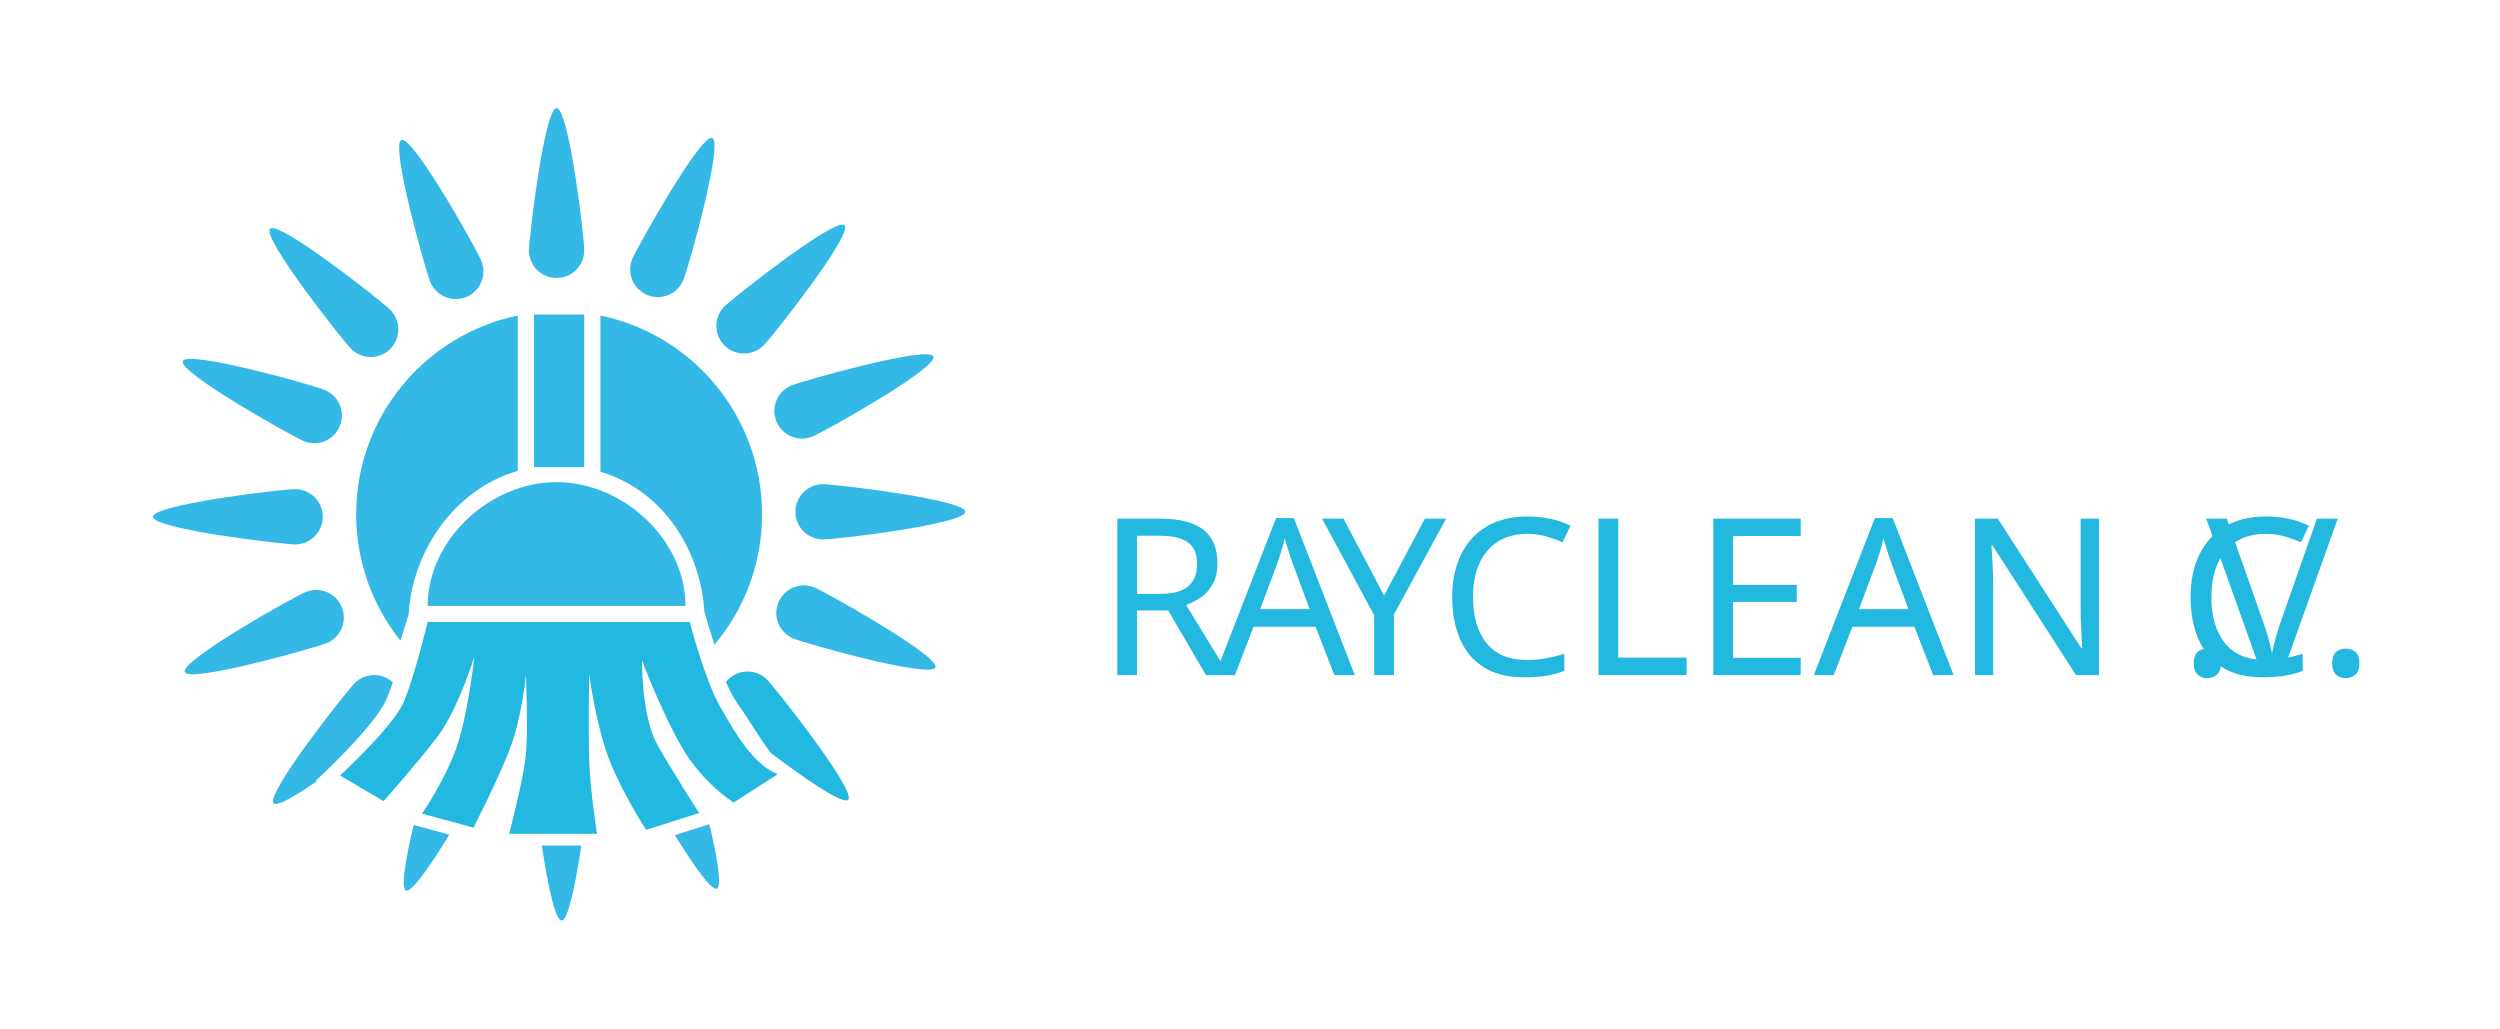
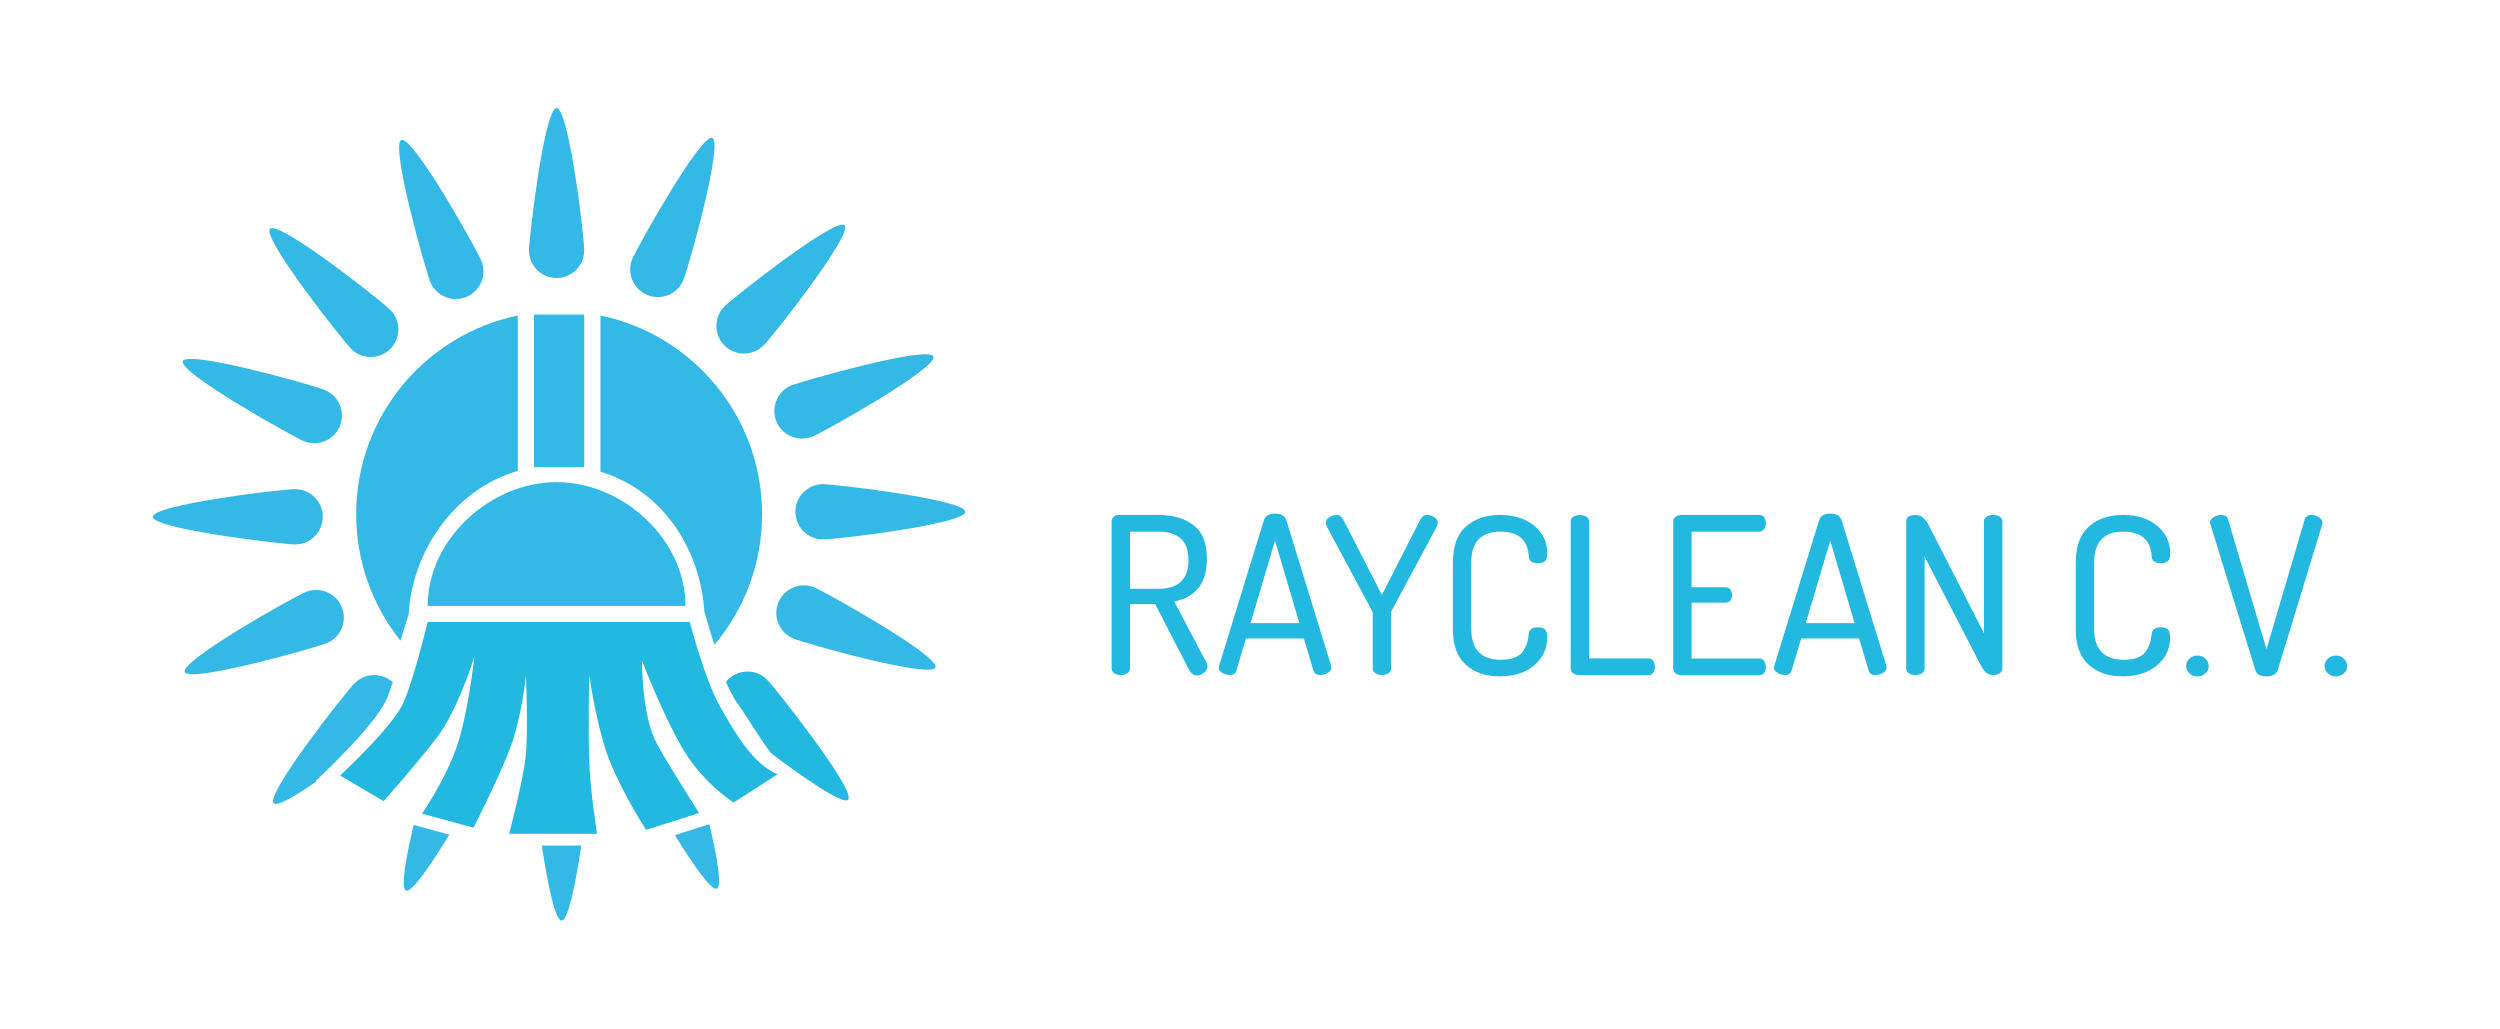
<svg xmlns="http://www.w3.org/2000/svg" id="Horizontaal" viewBox="0 0 712.09 292.97">
  <defs>
    <style>
      .cls-1 {
        fill: #34b8e6;
      }

-       .cls-2, .cls-3 {
+       .cls-2 {
        fill: #23b8df;
-       }
- 
-       .cls-3 {
-         font-family: Dosis-Medium, Dosis;
-         font-size: 62.39px;
-         font-weight: 500;
-       }
- 
-       .cls-4 {
-         letter-spacing: -.06em;
-       }
- 
-       .cls-5 {
-         letter-spacing: -.05em;
-       }
- 
-       .cls-6 {
-         letter-spacing: -.05em;
-       }
- 
-       .cls-7 {
-         letter-spacing: -.01em;
      }
    </style>
  </defs>
  <g id="Logo">
    <path id="Borstel_bolvorm" data-name="Borstel bolvorm" class="cls-1" d="M158.54,137.33c-18.93,0-36.72,16.34-36.72,35.27h73.43c0-18.93-17.79-35.27-36.72-35.27Z" />
    <rect id="Borstelsteel" class="cls-1" x="152.1" y="89.59" width="14.31" height="43.47" />
    <g id="Borstel">
      <path class="cls-2" d="M196.45,177.12s4.3,16.48,8.6,24.04c4.52,7.95,9.36,16.37,16.44,19.39l-12.52,8.03s-9.02-5.56-14.98-16.13-11.13-24.32-11.13-24.32c0,0-.16,15.74,4.29,23.84,3.31,6.02,11.97,19.61,11.97,19.61l-15.07,4.79s-6.28-9.54-10.25-19.31c-3.97-9.77-5.97-25.03-5.97-25.03,0,0-.33,15.35,0,24.6s2.23,20.86,2.23,20.86h-25.03s3.89-14.78,4.69-21.85c.79-7.07.08-23.34.08-23.34,0,0-1.11,12.22-4.77,21.52-3.6,9.17-10.17,21.93-10.17,21.93l-14.66-4s6.31-9.03,9.73-18.57,5.17-26.07,5.17-26.07c0,0-4.69,15.1-10.49,22.73-5.8,7.63-15.34,18.36-15.34,18.36l-12.4-7.31s15.11-13.91,18.12-20.9,6.83-22.85,6.83-22.85h74.62Z" />
    </g>
    <path id="Zon_Rechts" data-name="Zon Rechts" class="cls-1" d="M116.42,174.87c.98-17.65,12.85-35.48,31.06-40.74v-44.25c-26.28,5.44-46.03,28.72-46.03,56.61,0,13.62,4.73,26.12,12.61,36,1.15-3.62,2.05-6.58,2.37-7.62Z" />
    <path id="Zon_Links" data-name="Zon Links" class="cls-1" d="M200.65,174.46h.08s1.07,4.08,2.77,9.19c8.46-10.05,13.56-23.01,13.56-37.17,0-27.89-19.75-51.17-46.03-56.61v44.49c18.27,5.49,28.62,22.82,29.62,40.09Z" />
    <g id="Straaltjes">
      <path id="Straaltje" class="cls-1" d="M158.54,30.78c-3.52,0-7.87,37.29-7.87,40.53,0,4.35,3.52,7.87,7.87,7.87s7.87-3.52,7.87-7.87c0-4.08-4.41-40.53-7.87-40.53Z" />
      <path id="Straaltje-2" data-name="Straaltje" class="cls-1" d="M114.32,39.86c-3.25,1.35,7,37.46,8.24,40.46,1.66,4.01,6.27,5.92,10.28,4.26,4.01-1.66,5.92-6.27,4.26-10.28-1.56-3.77-19.58-35.76-22.78-34.43Z" />
      <path id="Straaltje-3" data-name="Straaltje" class="cls-1" d="M76.93,65.17c-2.49,2.49,20.81,31.93,23.1,34.22,3.07,3.07,8.05,3.07,11.13,0,3.07-3.07,3.07-8.05,0-11.13-2.88-2.88-31.78-25.54-34.22-23.1Z" />
      <path id="Straaltje-4" data-name="Straaltje" class="cls-1" d="M52.08,102.86c-1.35,3.25,31.44,21.54,34.43,22.78,4.01,1.66,8.62-.24,10.28-4.26,1.66-4.01-.24-8.62-4.26-10.28-3.77-1.56-39.13-11.44-40.46-8.24Z" />
      <path id="Straaltje-5" data-name="Straaltje" class="cls-1" d="M43.54,147.2c0,3.52,37.29,7.87,40.53,7.87,4.35,0,7.87-3.52,7.87-7.87,0-4.35-3.52-7.87-7.87-7.87-4.08,0-40.53,4.41-40.53,7.87Z" />
      <path id="Straaltje-6" data-name="Straaltje" class="cls-1" d="M52.62,191.42c1.35,3.25,37.46-7,40.46-8.24,4.01-1.66,5.92-6.27,4.26-10.28s-6.27-5.92-10.28-4.26c-3.77,1.56-35.76,19.58-34.43,22.78Z" />
      <path id="Straaltje-7" data-name="Straaltje" class="cls-1" d="M266.43,190.11c1.35-3.25-31.44-21.54-34.43-22.78-4.01-1.66-8.62.24-10.28,4.26s.24,8.62,4.26,10.28c3.77,1.56,39.13,11.44,40.46,8.24Z" />
      <path id="Straaltje-8" data-name="Straaltje" class="cls-1" d="M274.96,145.78c0-3.52-37.29-7.87-40.53-7.87-4.35,0-7.87,3.52-7.87,7.87s3.52,7.87,7.87,7.87c4.08,0,40.53-4.41,40.53-7.87Z" />
      <path id="Straaltje-9" data-name="Straaltje" class="cls-1" d="M265.88,101.55c-1.35-3.25-37.46,7-40.46,8.24-4.01,1.66-5.92,6.27-4.26,10.28s6.27,5.92,10.28,4.26c3.77-1.56,35.76-19.58,34.43-22.78Z" />
      <path id="Straaltje-10" data-name="Straaltje" class="cls-1" d="M240.57,64.17c-2.49-2.49-31.93,20.81-34.22,23.1-3.07,3.07-3.07,8.05,0,11.13,3.07,3.07,8.05,3.07,11.13,0,2.88-2.88,25.54-31.78,23.1-34.22Z" />
      <path id="Straaltje-11" data-name="Straaltje" class="cls-1" d="M202.88,39.31c-3.25-1.35-21.54,31.44-22.78,34.43-1.66,4.01.24,8.62,4.26,10.28,4.01,1.66,8.62-.24,10.28-4.26,1.56-3.77,11.44-39.13,8.24-40.46Z" />
      <path class="cls-1" d="M89.96,222.38s16.79-15.45,20.14-23.22c.58-1.35,1.19-3.01,1.8-4.81-3.09-2.82-7.88-2.75-10.86.24-2.88,2.88-25.54,31.78-23.1,34.22.99.99,6.2-2.08,12.28-6.28l-.26-.15Z" />
      <path class="cls-1" d="M117.82,234.97c-2.19,9.25-3.75,18.04-2.19,18.69,1.65.68,7.15-7.39,12.34-15.92l-10.15-2.77Z" />
      <path class="cls-1" d="M154.33,240.83c1.58,10.52,3.75,21.37,5.64,21.37s4.04-10.86,5.61-21.37h-11.24Z" />
      <path class="cls-1" d="M192.23,237.87c5.09,8.28,10.37,15.9,11.96,15.24,1.55-.64.02-9.24-2.14-18.36l-9.82,3.12Z" />
      <path class="cls-2" d="M218.48,193.58c-3.07-3.07-8.05-3.07-11.13,0-.2.2-.39.42-.57.64,1.03,2.39,2.15,4.58,3.36,6.26,3.21,4.48,6.14,9.76,9.53,14.1,9.23,6.97,20.43,14.71,21.91,13.23,2.49-2.49-20.81-31.93-23.1-34.22Z" />
    </g>
-     <text class="cls-3" transform="translate(312.2 192.29)">
-       <tspan x="0" y="0">R</tspan>
-       <tspan class="cls-4" x="33.88" y="0">A</tspan>
-       <tspan class="cls-7" x="64.38" y="0">Y</tspan>
-       <tspan x="97.63" y="0">CLEAN C</tspan>
-       <tspan class="cls-6" x="308.18" y="0">.</tspan>
-       <tspan class="cls-5" x="316.23" y="0">V</tspan>
-       <tspan x="347.61" y="0">.</tspan>
-     </text>
+     <g>
+       <path class="cls-2" d="M316.63,190.41v-41.92c0-.5.18-.91.53-1.25.35-.33.8-.52,1.34-.56h11.42c4.16,0,7.51.97,10.04,2.9,2.54,1.93,3.81,5.13,3.81,9.58,0,6.86-3.1,10.92-9.3,12.17l9.23,17.53c.17.29.25.58.25.87,0,.67-.33,1.28-1,1.84-.67.56-1.37.84-2.12.84-.87,0-1.66-.69-2.37-2.06l-9.42-18.28h-7.17v18.34c0,.58-.26,1.04-.78,1.37-.52.33-1.13.5-1.84.5s-1.32-.17-1.84-.5c-.52-.33-.78-.79-.78-1.37ZM321.87,167.71h8.05c5.74,0,8.61-2.72,8.61-8.17s-2.87-8.11-8.61-8.11h-8.05v16.28Z" />
+       <path class="cls-2" d="M347.13,190.1c0-.08.04-.25.12-.5l12.77-41.47c.37-1.21,1.43-1.82,3.18-1.82s2.81.61,3.18,1.83l12.81,41.63c0,.08,0,.16.03.23.02.08.03.14.03.17,0,.55-.34,1.04-1.03,1.46-.69.43-1.42.64-2.21.64-1,0-1.62-.39-1.87-1.18l-2.75-9.24h-16.51l-2.74,9.21c-.25.81-.88,1.21-1.9,1.21-.73,0-1.44-.21-2.11-.62-.67-.42-1.01-.94-1.01-1.56ZM356.19,177.5h13.92l-6.94-23.5-6.98,23.5Z" />
+       <path class="cls-2" d="M377.64,148.86c0-.62.34-1.14,1.03-1.56.69-.42,1.38-.62,2.09-.62.75,0,1.37.46,1.87,1.37l10.98,21.4,10.92-21.4c.5-.92,1.12-1.37,1.87-1.37s1.46.21,2.12.62c.67.42,1,.94,1,1.56,0,.33-.08.69-.25,1.06l-12.91,24.08c-.08.12-.12.33-.12.62v15.78c0,.58-.26,1.04-.78,1.37-.52.33-1.13.5-1.84.5s-1.32-.17-1.84-.5c-.52-.33-.78-.79-.78-1.37v-15.78c0-.21-.06-.42-.19-.62l-12.91-24.08c-.17-.37-.25-.73-.25-1.06Z" />
+       <path class="cls-2" d="M413.83,179.06v-18.78c0-4.66,1.24-8.09,3.71-10.29,2.47-2.2,5.71-3.31,9.7-3.31s7.34,1.03,9.79,3.09c2.45,2.06,3.68,4.65,3.68,7.77,0,1.12-.21,1.88-.62,2.28-.42.4-1.08.59-2,.59-1.66,0-2.54-.6-2.62-1.81-.25-4.78-2.95-7.17-8.11-7.17-5.53,0-8.3,2.95-8.3,8.86v18.78c0,5.91,2.83,8.86,8.48,8.86,1.62,0,2.97-.23,4.05-.69,1.08-.46,1.88-1.12,2.4-2,.52-.87.86-1.62,1.03-2.25.17-.62.31-1.46.44-2.5.12-1.21,1-1.81,2.62-1.81.92,0,1.58.21,2,.62.42.42.62,1.19.62,2.31,0,3.16-1.24,5.79-3.71,7.89-2.47,2.1-5.75,3.15-9.83,3.15s-7.17-1.1-9.64-3.31c-2.48-2.2-3.71-5.64-3.71-10.29Z" />
+       <path class="cls-2" d="M447.39,190.41v-41.92c0-.58.26-1.03.78-1.34.52-.31,1.13-.47,1.84-.47s1.32.16,1.84.47c.52.31.78.76.78,1.34v39.05h17.03c.54,0,.96.24,1.25.72.29.48.44,1.03.44,1.65s-.15,1.17-.44,1.65c-.29.48-.71.72-1.25.72h-19.9c-.62,0-1.17-.17-1.65-.5-.48-.33-.72-.79-.72-1.37Z" />
+       <path class="cls-2" d="M476.59,190.41v-41.86c0-.58.24-1.04.72-1.37.48-.33,1.03-.5,1.65-.5h22.21c.58,0,1.03.23,1.34.69.31.46.47,1,.47,1.62,0,.67-.17,1.24-.5,1.72-.33.48-.77.72-1.31.72h-19.34v15.85h9.73c.54,0,.98.22,1.31.66s.5.97.5,1.59c0,.54-.16,1.03-.47,1.47-.31.44-.76.66-1.34.66h-9.73v15.91h19.34c.54,0,.98.24,1.31.72.33.48.5,1.05.5,1.72,0,.62-.16,1.16-.47,1.62-.31.46-.76.69-1.34.69h-22.21c-.62,0-1.17-.17-1.65-.5-.48-.33-.72-.79-.72-1.37Z" />
+       <path class="cls-2" d="M505.28,190.1c0-.08.04-.25.12-.5l12.77-41.47c.37-1.21,1.43-1.82,3.18-1.82s2.81.61,3.18,1.83l12.81,41.63c0,.08,0,.16.03.23.02.08.03.14.03.17,0,.55-.34,1.04-1.03,1.46-.69.43-1.42.64-2.21.64-1,0-1.62-.39-1.87-1.18l-2.75-9.24h-16.51l-2.74,9.21c-.25.81-.88,1.21-1.9,1.21-.73,0-1.44-.21-2.11-.62-.67-.42-1.01-.94-1.01-1.56ZM514.34,177.5h13.92l-6.94-23.5-6.98,23.5Z" />
+       <path class="cls-2" d="M542.96,190.41v-41.92c0-1.21.87-1.81,2.62-1.81.87,0,1.61.26,2.21.78.6.52,1.19,1.36,1.78,2.53l15.53,30.38v-31.88c0-.58.26-1.03.78-1.34.52-.31,1.13-.47,1.84-.47s1.32.16,1.84.47c.52.31.78.76.78,1.34v41.92c0,.58-.26,1.04-.78,1.37-.52.33-1.13.5-1.84.5-1.33,0-2.43-.79-3.31-2.37l-16.22-31.38v31.88c0,.58-.26,1.04-.78,1.37-.52.33-1.13.5-1.84.5s-1.32-.17-1.84-.5c-.52-.33-.78-.79-.78-1.37Z" />
+       <path class="cls-2" d="M591.25,179.06v-18.78c0-4.66,1.24-8.09,3.71-10.29,2.47-2.2,5.71-3.31,9.7-3.31s7.34,1.03,9.79,3.09c2.45,2.06,3.68,4.65,3.68,7.77,0,1.12-.21,1.88-.62,2.28-.42.4-1.08.59-2,.59-1.66,0-2.54-.6-2.62-1.81-.25-4.78-2.95-7.17-8.11-7.17-5.53,0-8.3,2.95-8.3,8.86v18.78c0,5.91,2.83,8.86,8.48,8.86,1.62,0,2.97-.23,4.05-.69,1.08-.46,1.88-1.12,2.4-2,.52-.87.86-1.62,1.03-2.25.17-.62.31-1.46.44-2.5.12-1.21,1-1.81,2.62-1.81.92,0,1.58.21,2,.62.42.42.62,1.19.62,2.31,0,3.16-1.24,5.79-3.71,7.89-2.47,2.1-5.75,3.15-9.83,3.15s-7.17-1.1-9.64-3.31c-2.48-2.2-3.71-5.64-3.71-10.29Z" />
+       <path class="cls-2" d="M622.69,189.73c0-.83.31-1.53.94-2.12s1.39-.88,2.31-.88,1.62.29,2.25.88c.62.58.94,1.29.94,2.12s-.31,1.48-.94,2.06c-.62.58-1.37.88-2.25.88-.92,0-1.68-.29-2.31-.88-.62-.58-.94-1.27-.94-2.06Z" />
+       <path class="cls-2" d="M629.49,148.86c0-.62.34-1.14,1.03-1.56.69-.42,1.4-.62,2.15-.62,1.04,0,1.68.4,1.93,1.19l10.98,37.06,10.92-37.06c.29-.79.9-1.19,1.84-1.19.78,0,1.5.23,2.18.68.67.45,1.01.97,1.01,1.54,0,.04-.01.1-.03.19-.02.08-.03.17-.03.25l-12.68,41.48c-.44,1.23-1.53,1.84-3.25,1.84s-2.77-.6-3.14-1.81l-12.79-41.49c-.08-.25-.12-.42-.12-.5Z" />
+       <path class="cls-2" d="M662.12,189.73c0-.83.31-1.53.94-2.12s1.39-.88,2.31-.88,1.62.29,2.25.88c.62.58.94,1.29.94,2.12s-.31,1.48-.94,2.06c-.62.58-1.37.88-2.25.88-.92,0-1.68-.29-2.31-.88-.62-.58-.94-1.27-.94-2.06Z" />
+     </g>
  </g>
</svg>
